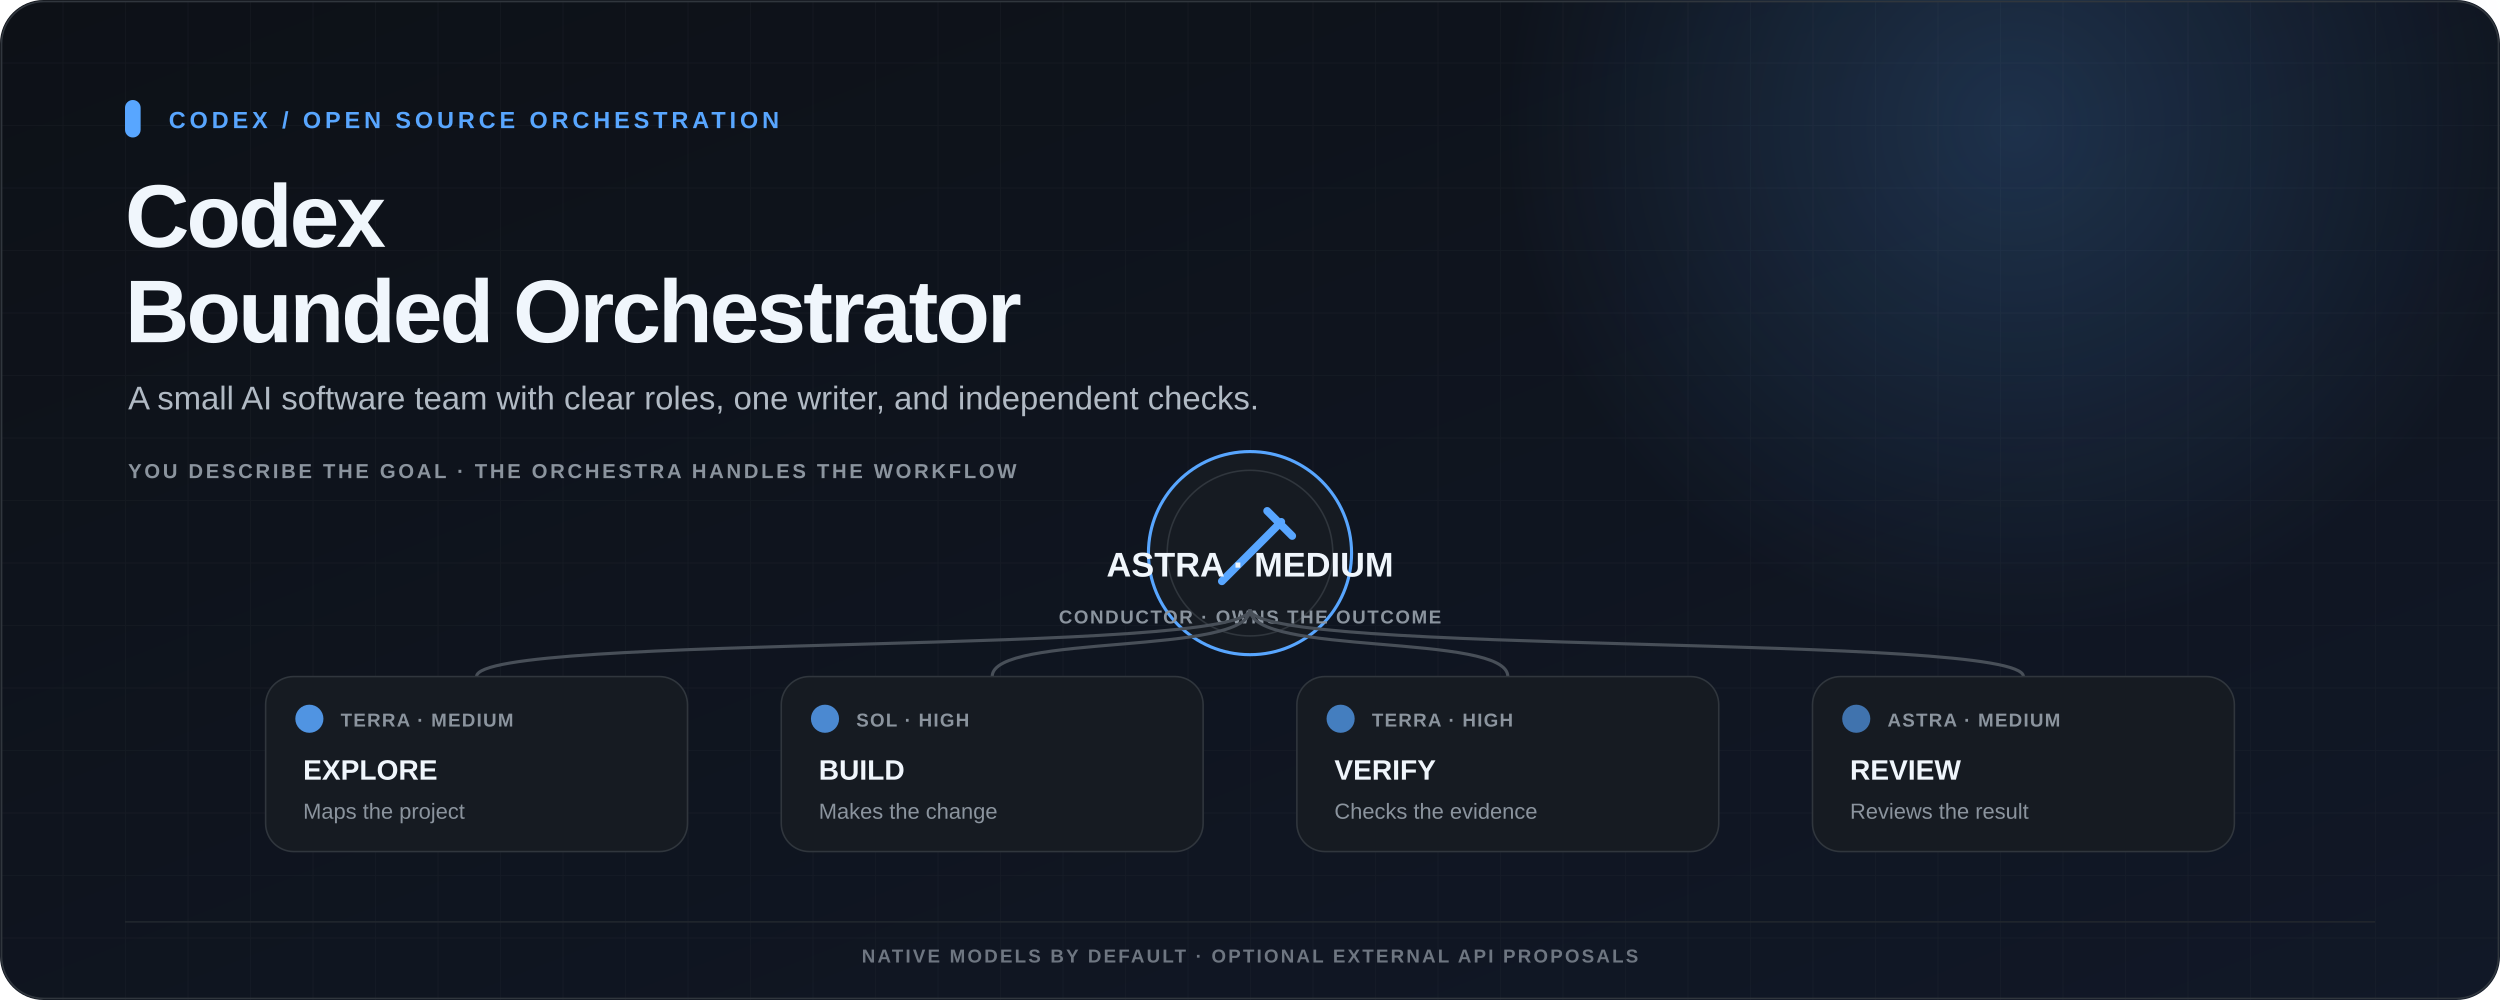
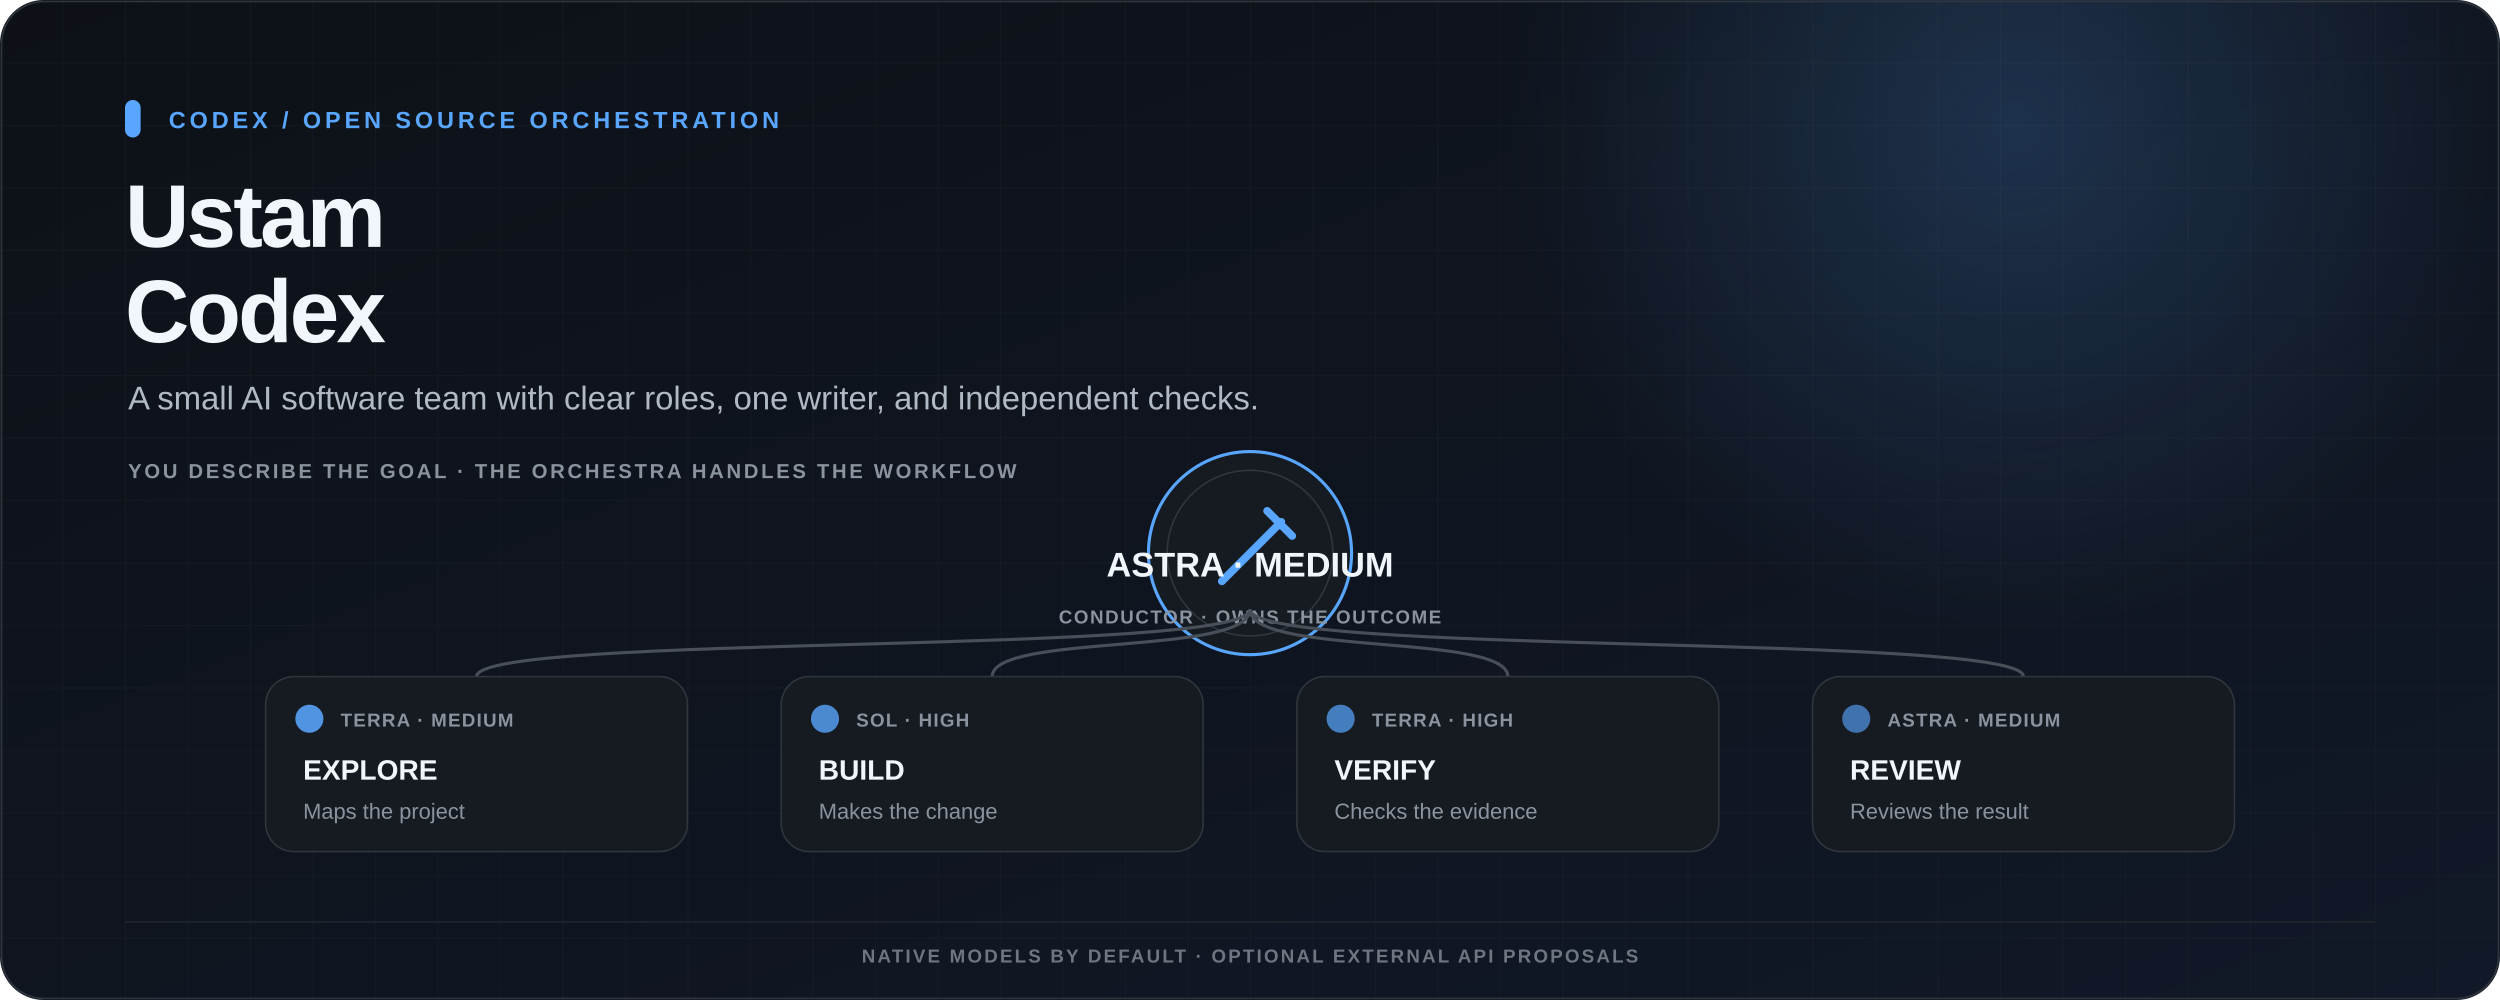
<svg xmlns="http://www.w3.org/2000/svg" width="1600" height="640" viewBox="0 0 1600 640" role="img" aria-labelledby="title desc">
  <defs>
    <linearGradient id="bg" x1="0" y1="0" x2="1" y2="1">
      <stop stop-color="#0d1117" />
      <stop offset="1" stop-color="#111827" />
    </linearGradient>
    <radialGradient id="glow">
      <stop stop-color="#58a6ff" stop-opacity=".20" />
      <stop offset="1" stop-color="#58a6ff" stop-opacity="0" />
    </radialGradient>
    <pattern id="grid" width="40" height="40" patternUnits="userSpaceOnUse">
      <path d="M40 0H0V40" fill="none" stroke="#30363d" stroke-opacity=".22" />
    </pattern>
    <style>
    text{font-family:-apple-system,BlinkMacSystemFont,"Segoe UI",Arial,sans-serif}
    .eyebrow{fill:#58a6ff;font-size:15px;font-weight:700;letter-spacing:2.5px}
    .title{fill:#f0f6fc;font-size:57px;font-weight:750;letter-spacing:-1.8px}
    .subtitle{fill:#b1bac4;font-size:21px;font-weight:400}
    .flow{fill:#8b949e;font-size:13px;font-weight:650;letter-spacing:1.7px}
    .owner{fill:#f0f6fc;font-size:22px;font-weight:750}
    .ownerrole{fill:#8b949e;font-size:12px;font-weight:650;letter-spacing:1px}
    .model{fill:#8b949e;font-size:12px;font-weight:700;letter-spacing:.8px}
    .action{fill:#f0f6fc;font-size:18px;font-weight:750}
    .desc{fill:#8b949e;font-size:14px}
    .footer{fill:#6e7681;font-size:12px;font-weight:650;letter-spacing:1.4px}
    .wire{fill:none;stroke:#484f58;stroke-width:2}
  </style>
  </defs>
  <rect width="1600" height="640" rx="28" fill="url(#bg)" />
  <rect width="1600" height="640" rx="28" fill="url(#grid)" />
  <circle cx="1290" cy="80" r="330" fill="url(#glow)" />
  <rect x="1" y="1" width="1598" height="638" rx="27" fill="none" stroke="#30363d" />
  <g transform="translate(80 64)">
    <rect width="10" height="24" rx="5" fill="#58a6ff" />
    <text x="28" y="18" class="eyebrow">CODEX  /  OPEN SOURCE ORCHESTRATION</text>
-     <text x="0" y="94" class="title">Codex</text>
-     <text x="0" y="155" class="title">Bounded Orchestrator</text>
+     <text x="0" y="94" class="title">Ustam</text>
+     <text x="0" y="155" class="title">Codex</text>
    <text x="2" y="198" class="subtitle">A small AI software team with clear roles, one writer, and independent checks.</text>
    <text x="2" y="242" class="flow">YOU DESCRIBE THE GOAL  ·  THE ORCHESTRA HANDLES THE WORKFLOW</text>
  </g>
  <g transform="translate(800 354)">
    <circle r="65" fill="#161b22" stroke="#58a6ff" stroke-width="2" />
    <circle r="53" fill="none" stroke="#30363d" />
    <path d="M-18 18L20-20M11-27l16 16" stroke="#58a6ff" stroke-width="5" stroke-linecap="round" />
  </g>
  <text x="800" y="369" text-anchor="middle" class="owner">ASTRA · MEDIUM</text>
  <text x="800" y="399" text-anchor="middle" class="ownerrole">CONDUCTOR · OWNS THE OUTCOME</text>
  <path d="M800 390 C800 420 305 405 305 433" class="wire" />
  <path d="M800 390 C800 420 635 405 635 433" class="wire" />
  <path d="M800 390 C800 420 965 405 965 433" class="wire" />
  <path d="M800 390 C800 420 1295 405 1295 433" class="wire" />
  <g transform="translate(170 433)">
    <rect width="270" height="112" rx="18" fill="#161b22" stroke="#30363d" />
    <circle cx="28" cy="27" r="9" fill="#58a6ff" opacity="0.87" />
    <text x="48" y="32" class="model">TERRA · MEDIUM</text>
    <text x="24" y="66" class="action">EXPLORE</text>
    <text x="24" y="91" class="desc">Maps the project</text>
  </g>
  <g transform="translate(500 433)">
    <rect width="270" height="112" rx="18" fill="#161b22" stroke="#30363d" />
    <circle cx="28" cy="27" r="9" fill="#58a6ff" opacity="0.79" />
    <text x="48" y="32" class="model">SOL · HIGH</text>
    <text x="24" y="66" class="action">BUILD</text>
    <text x="24" y="91" class="desc">Makes the change</text>
  </g>
  <g transform="translate(830 433)">
    <rect width="270" height="112" rx="18" fill="#161b22" stroke="#30363d" />
    <circle cx="28" cy="27" r="9" fill="#58a6ff" opacity="0.71" />
    <text x="48" y="32" class="model">TERRA · HIGH</text>
    <text x="24" y="66" class="action">VERIFY</text>
    <text x="24" y="91" class="desc">Checks the evidence</text>
  </g>
  <g transform="translate(1160 433)">
    <rect width="270" height="112" rx="18" fill="#161b22" stroke="#30363d" />
    <circle cx="28" cy="27" r="9" fill="#58a6ff" opacity="0.63" />
    <text x="48" y="32" class="model">ASTRA · MEDIUM</text>
    <text x="24" y="66" class="action">REVIEW</text>
    <text x="24" y="91" class="desc">Reviews the result</text>
  </g>
  <line x1="80" y1="590" x2="1520" y2="590" stroke="#21262d" />
  <text x="800" y="616" text-anchor="middle" class="footer">NATIVE MODELS BY DEFAULT  ·  OPTIONAL EXTERNAL API PROPOSALS</text>
</svg>
